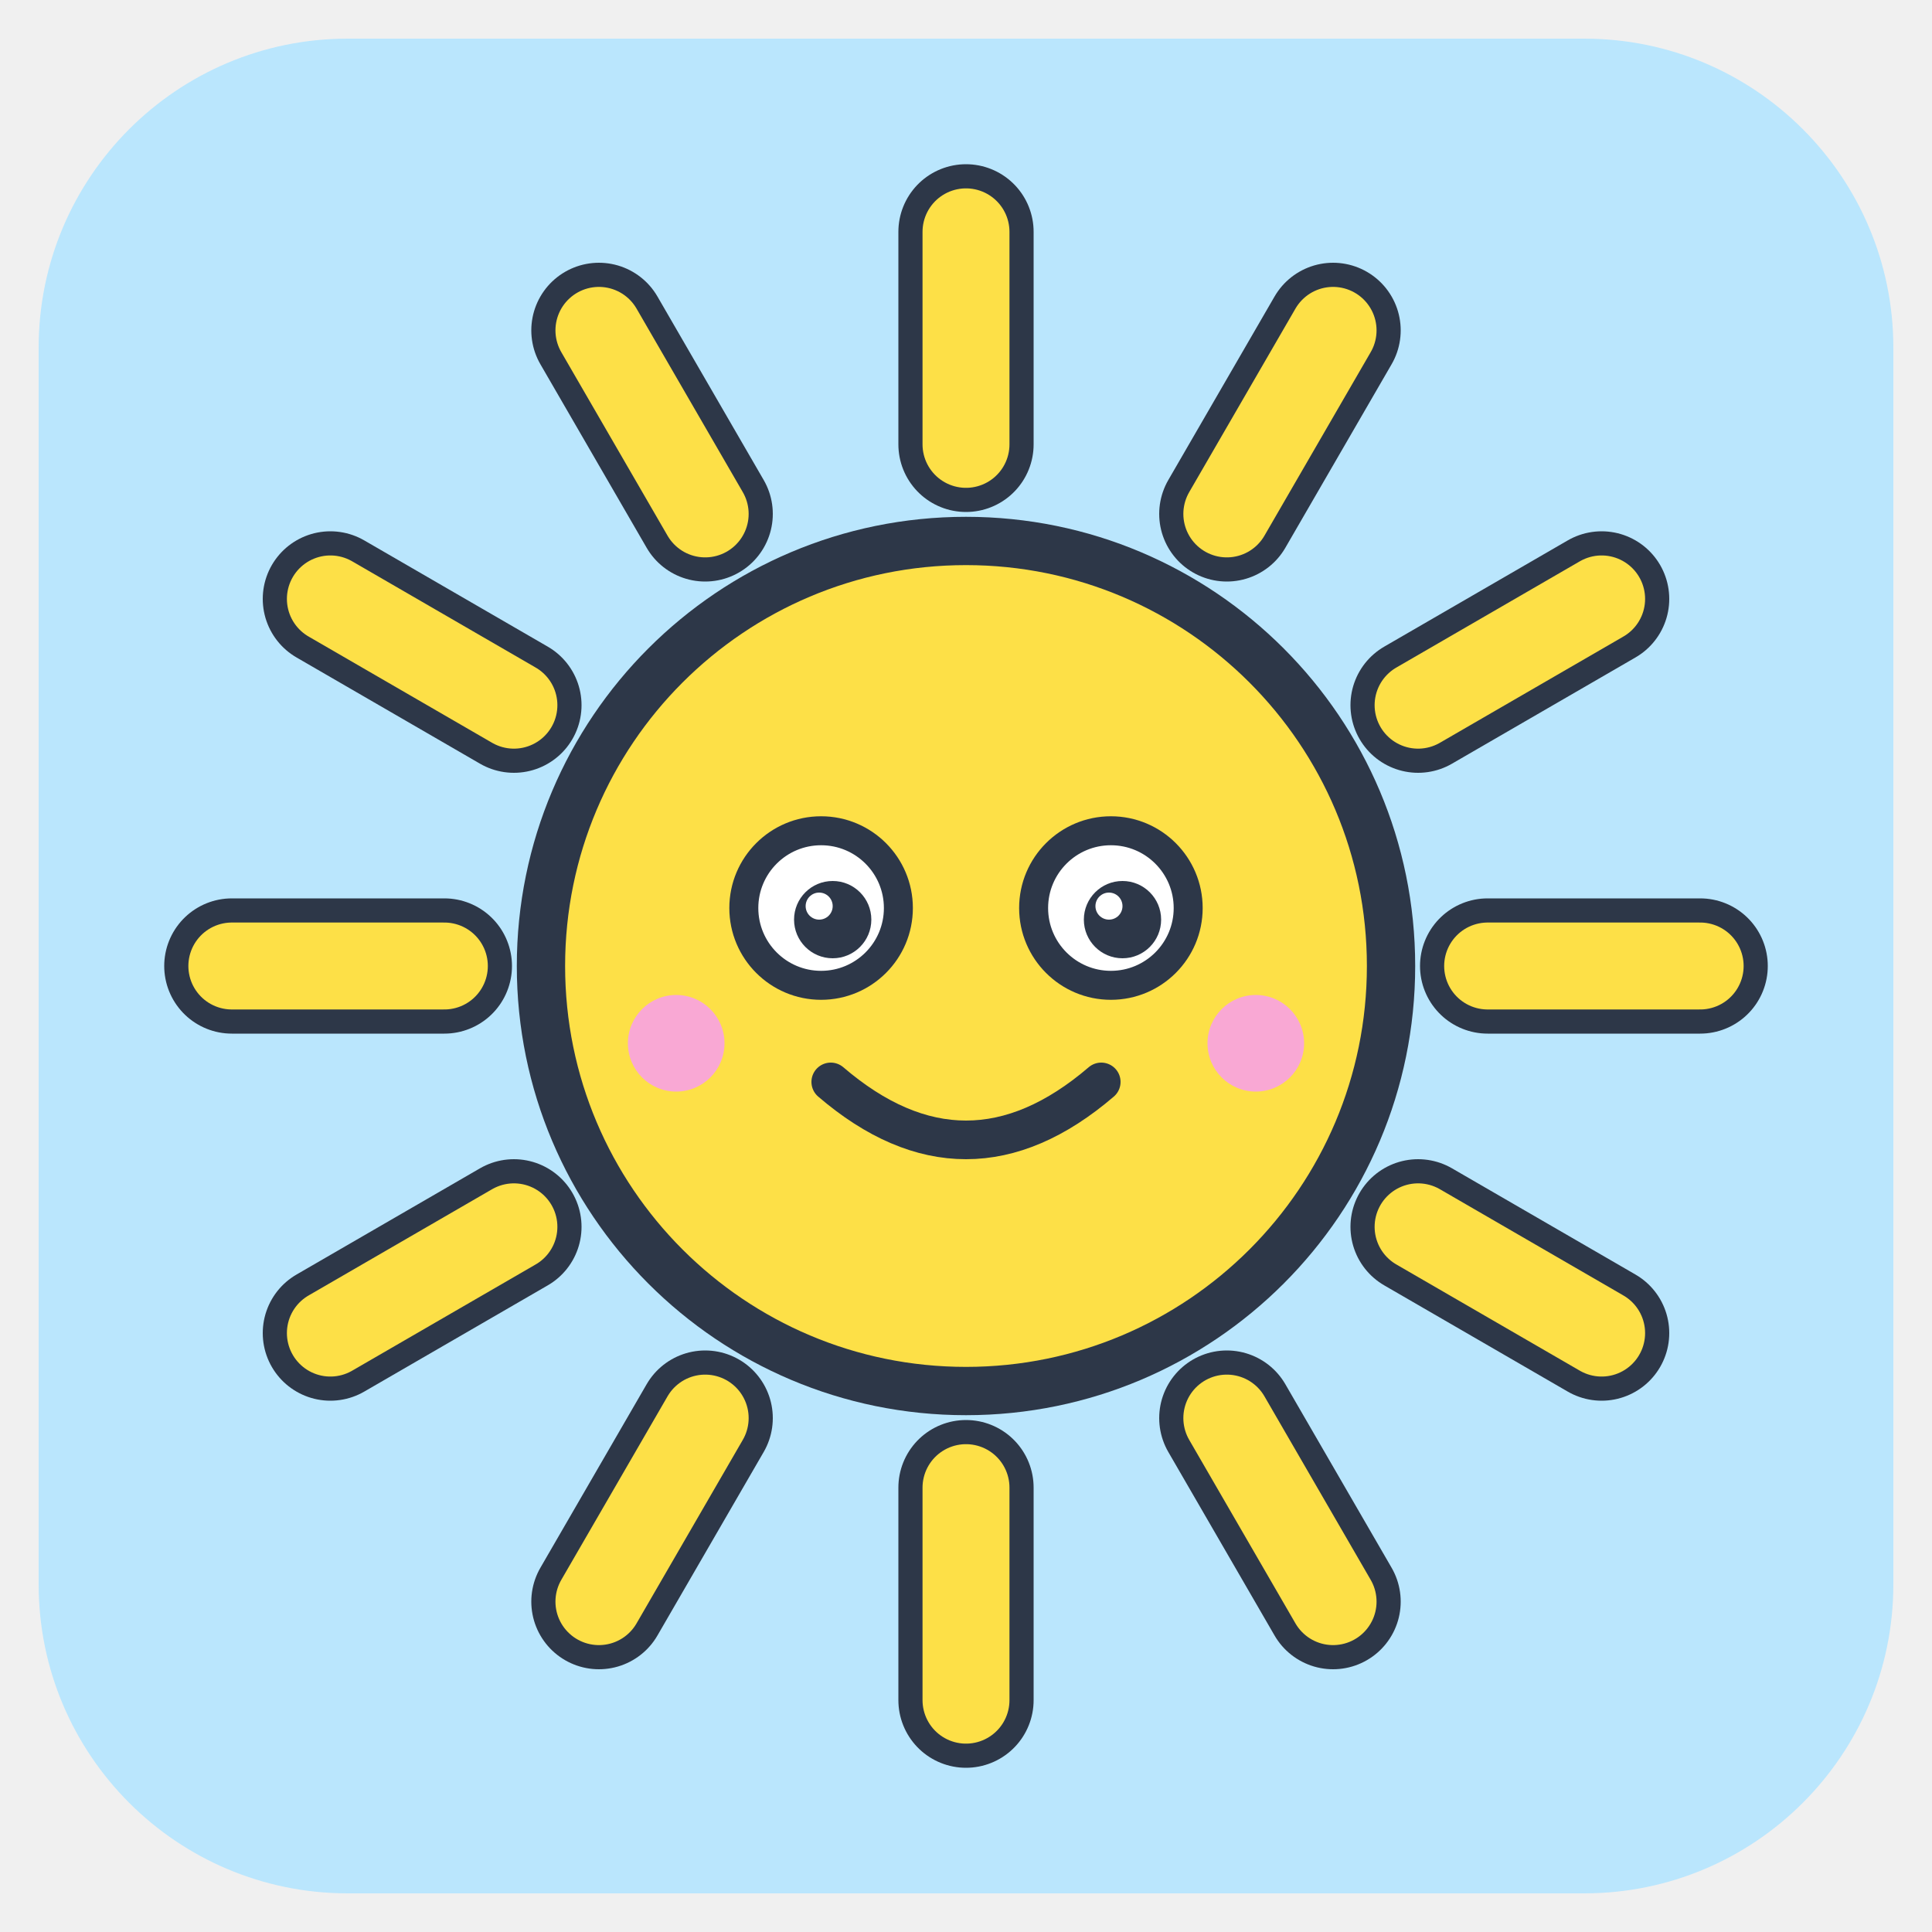
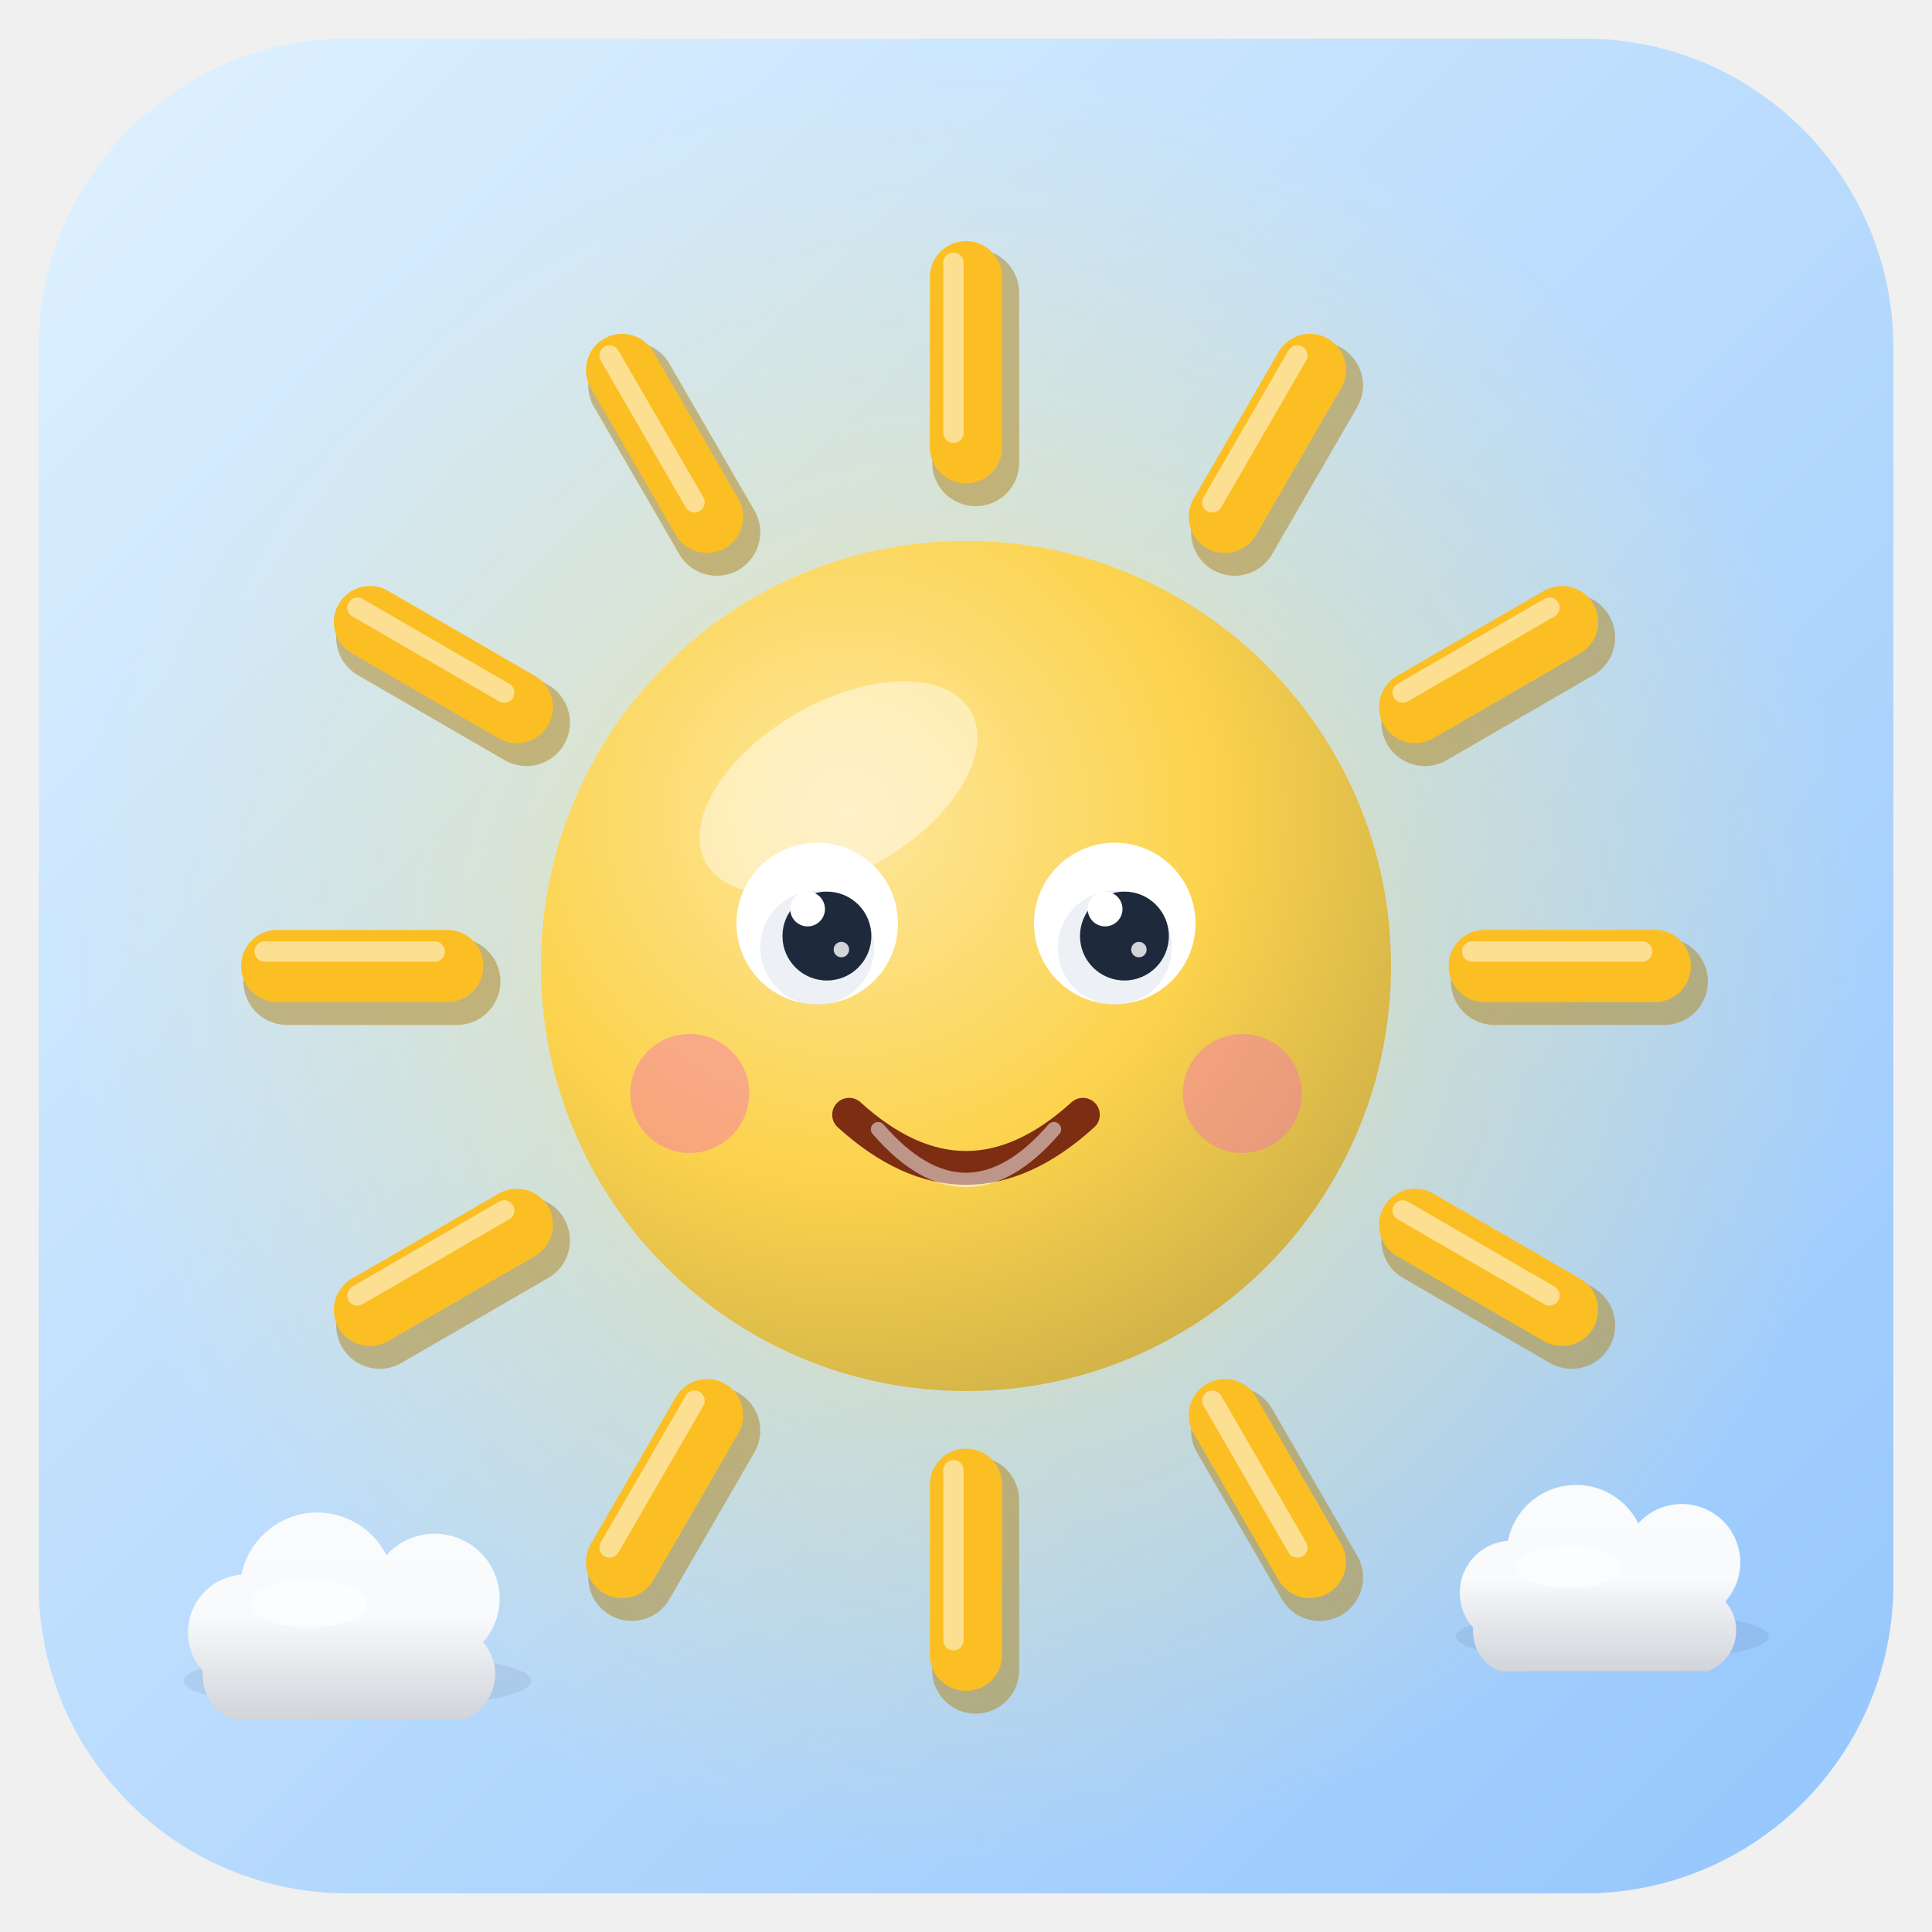
<svg xmlns="http://www.w3.org/2000/svg" viewBox="0 0 200 200" role="img" aria-label="שמשי">
-   <rect x="4" y="4" width="192" height="192" rx="32" fill="#BAE6FD" />
-   <g stroke="#2D3748" stroke-width="5" stroke-linejoin="round" stroke-linecap="round">
-     <path d="M154 100 L176 100" fill="none" stroke-width="14" />
-     <path d="M154 100 L176 100" fill="none" stroke="#FDE047" stroke-width="9" />
-     <path d="M146.8 127 L165.8 138" fill="none" stroke-width="14" />
-     <path d="M146.8 127 L165.8 138" fill="none" stroke="#FDE047" stroke-width="9" />
-     <path d="M127 146.8 L138 165.8" fill="none" stroke-width="14" />
-     <path d="M127 146.8 L138 165.8" fill="none" stroke="#FDE047" stroke-width="9" />
-     <path d="M100 154 L100 176" fill="none" stroke-width="14" />
-     <path d="M100 154 L100 176" fill="none" stroke="#FDE047" stroke-width="9" />
-     <path d="M73 146.8 L62 165.8" fill="none" stroke-width="14" />
-     <path d="M73 146.8 L62 165.8" fill="none" stroke="#FDE047" stroke-width="9" />
-     <path d="M53.2 127 L34.2 138" fill="none" stroke-width="14" />
-     <path d="M53.2 127 L34.2 138" fill="none" stroke="#FDE047" stroke-width="9" />
-     <path d="M46 100 L24 100" fill="none" stroke-width="14" />
-     <path d="M46 100 L24 100" fill="none" stroke="#FDE047" stroke-width="9" />
-     <path d="M53.2 73 L34.2 62" fill="none" stroke-width="14" />
-     <path d="M53.2 73 L34.2 62" fill="none" stroke="#FDE047" stroke-width="9" />
-     <path d="M73 53.2 L62 34.2" fill="none" stroke-width="14" />
-     <path d="M73 53.2 L62 34.2" fill="none" stroke="#FDE047" stroke-width="9" />
-     <path d="M100 46 L100 24" fill="none" stroke-width="14" />
-     <path d="M100 46 L100 24" fill="none" stroke="#FDE047" stroke-width="9" />
-     <path d="M127 53.2 L138 34.2" fill="none" stroke-width="14" />
-     <path d="M127 53.2 L138 34.2" fill="none" stroke="#FDE047" stroke-width="9" />
-     <path d="M146.8 73 L165.8 62" fill="none" stroke-width="14" />
-     <path d="M146.8 73 L165.8 62" fill="none" stroke="#FDE047" stroke-width="9" />
-     <circle cx="100" cy="100" r="44" fill="#FDE047" />
-     <circle cx="85" cy="94" r="8" fill="#fff" stroke-width="3" />
-     <circle cx="86.2" cy="95.2" r="4" fill="#2D3748" stroke="none" />
-     <circle cx="84.8" cy="93.8" r="1.4" fill="#fff" stroke="none" />
-     <circle cx="115" cy="94" r="8" fill="#fff" stroke-width="3" />
-     <circle cx="116.2" cy="95.2" r="4" fill="#2D3748" stroke="none" />
-     <circle cx="114.8" cy="93.8" r="1.4" fill="#fff" stroke="none" />
-     <path d="M86 112 Q100 124 114 112" fill="none" stroke-width="4" />
-     <circle cx="70" cy="108" r="5" fill="#F9A8D4" stroke="none" />
-     <circle cx="130" cy="108" r="5" fill="#F9A8D4" stroke="none" />
+   <defs>
+     <linearGradient id="sunny-rainy-word-g0" x1="0" y1="0" x2="1" y2="1">
+       <stop offset="0" stop-color="#E0F2FE" />
+       <stop offset="1" stop-color="#93C5FD" />
+     </linearGradient>
+     <radialGradient id="sunny-rainy-word-g1">
+       <stop offset="0" stop-color="#FDE68A" stop-opacity="0.9" />
+       <stop offset="0.5" stop-color="#FDE68A" stop-opacity="0.35" />
+       <stop offset="1" stop-color="#FDE68A" stop-opacity="0" />
+     </radialGradient>
+     <radialGradient id="sunny-rainy-word-g2" cx="0.36" cy="0.32" r="0.78">
+       <stop offset="0" stop-color="#fde79d" />
+       <stop offset=".55" stop-color="#FCD34D" />
+       <stop offset="1" stop-color="#cbae48" />
+     </radialGradient>
+     <linearGradient id="sunny-rainy-word-g3" x1="0" y1="0" x2="0" y2="1">
+       <stop offset="0" stop-color="#f9fbfd" />
+       <stop offset=".5" stop-color="#F8FAFC" />
+       <stop offset="1" stop-color="#d1d4d9" />
+     </linearGradient>
+   </defs>
+   <rect x="4" y="4" width="192" height="192" rx="32" fill="url(#sunny-rainy-word-g0)" />
+   <circle cx="100" cy="100" r="92.4" fill="url(#sunny-rainy-word-g1)" />
+   <path d="M153.7 100 L171.3 100" fill="none" stroke="#ae8b2b" stroke-width="9" stroke-linecap="round" stroke-linejoin="round" opacity=".55" transform="translate(1 1.6)" />
+   <path d="M153.7 100 L171.3 100" fill="none" stroke="#FBBF24" stroke-width="7.48" stroke-linecap="round" stroke-linejoin="round" />
+   <path d="M153.7 100 L171.3 100" fill="none" stroke="#fff" stroke-width="2.1" stroke-linecap="round" stroke-linejoin="round" opacity="0.5" transform="translate(-1.3 -1.5)" />
+   <path d="M146.5 126.8 L161.7 135.6" fill="none" stroke="#ae8b2b" stroke-width="9" stroke-linecap="round" stroke-linejoin="round" opacity=".55" transform="translate(1 1.6)" />
+   <path d="M146.5 126.8 L161.7 135.6" fill="none" stroke="#FBBF24" stroke-width="7.48" stroke-linecap="round" stroke-linejoin="round" />
+   <path d="M146.5 126.8 L161.7 135.6" fill="none" stroke="#fff" stroke-width="2.1" stroke-linecap="round" stroke-linejoin="round" opacity="0.5" transform="translate(-1.3 -1.5)" />
+   <path d="M126.8 146.5 L135.6 161.7" fill="none" stroke="#ae8b2b" stroke-width="9" stroke-linecap="round" stroke-linejoin="round" opacity=".55" transform="translate(1 1.6)" />
+   <path d="M126.8 146.5 L135.6 161.7" fill="none" stroke="#FBBF24" stroke-width="7.48" stroke-linecap="round" stroke-linejoin="round" />
+   <path d="M126.8 146.5 L135.6 161.7" fill="none" stroke="#fff" stroke-width="2.1" stroke-linecap="round" stroke-linejoin="round" opacity="0.5" transform="translate(-1.3 -1.5)" />
+   <path d="M100 153.7 L100 171.3" fill="none" stroke="#ae8b2b" stroke-width="9" stroke-linecap="round" stroke-linejoin="round" opacity=".55" transform="translate(1 1.6)" />
+   <path d="M100 153.7 L100 171.3" fill="none" stroke="#FBBF24" stroke-width="7.48" stroke-linecap="round" stroke-linejoin="round" />
+   <path d="M100 153.7 L100 171.3" fill="none" stroke="#fff" stroke-width="2.1" stroke-linecap="round" stroke-linejoin="round" opacity="0.5" transform="translate(-1.3 -1.5)" />
+   <path d="M73.2 146.5 L64.4 161.7" fill="none" stroke="#ae8b2b" stroke-width="9" stroke-linecap="round" stroke-linejoin="round" opacity=".55" transform="translate(1 1.6)" />
+   <path d="M73.2 146.5 L64.4 161.7" fill="none" stroke="#FBBF24" stroke-width="7.48" stroke-linecap="round" stroke-linejoin="round" />
+   <path d="M73.2 146.5 L64.4 161.7" fill="none" stroke="#fff" stroke-width="2.1" stroke-linecap="round" stroke-linejoin="round" opacity="0.5" transform="translate(-1.3 -1.5)" />
+   <path d="M53.5 126.8 L38.3 135.6" fill="none" stroke="#ae8b2b" stroke-width="9" stroke-linecap="round" stroke-linejoin="round" opacity=".55" transform="translate(1 1.6)" />
+   <path d="M53.5 126.8 L38.3 135.6" fill="none" stroke="#FBBF24" stroke-width="7.48" stroke-linecap="round" stroke-linejoin="round" />
+   <path d="M53.5 126.8 L38.3 135.6" fill="none" stroke="#fff" stroke-width="2.1" stroke-linecap="round" stroke-linejoin="round" opacity="0.5" transform="translate(-1.3 -1.5)" />
+   <path d="M46.3 100 L28.7 100" fill="none" stroke="#ae8b2b" stroke-width="9" stroke-linecap="round" stroke-linejoin="round" opacity=".55" transform="translate(1 1.6)" />
+   <path d="M46.3 100 L28.7 100" fill="none" stroke="#FBBF24" stroke-width="7.48" stroke-linecap="round" stroke-linejoin="round" />
+   <path d="M46.3 100 L28.7 100" fill="none" stroke="#fff" stroke-width="2.1" stroke-linecap="round" stroke-linejoin="round" opacity="0.5" transform="translate(-1.3 -1.5)" />
+   <path d="M53.5 73.2 L38.3 64.4" fill="none" stroke="#ae8b2b" stroke-width="9" stroke-linecap="round" stroke-linejoin="round" opacity=".55" transform="translate(1 1.6)" />
+   <path d="M53.5 73.2 L38.3 64.4" fill="none" stroke="#FBBF24" stroke-width="7.48" stroke-linecap="round" stroke-linejoin="round" />
+   <path d="M53.5 73.2 L38.3 64.4" fill="none" stroke="#fff" stroke-width="2.1" stroke-linecap="round" stroke-linejoin="round" opacity="0.5" transform="translate(-1.3 -1.5)" />
+   <path d="M73.2 53.5 L64.4 38.3" fill="none" stroke="#ae8b2b" stroke-width="9" stroke-linecap="round" stroke-linejoin="round" opacity=".55" transform="translate(1 1.6)" />
+   <path d="M73.2 53.5 L64.4 38.3" fill="none" stroke="#FBBF24" stroke-width="7.48" stroke-linecap="round" stroke-linejoin="round" />
+   <path d="M73.2 53.5 L64.4 38.3" fill="none" stroke="#fff" stroke-width="2.1" stroke-linecap="round" stroke-linejoin="round" opacity="0.5" transform="translate(-1.3 -1.5)" />
+   <path d="M100 46.3 L100 28.7" fill="none" stroke="#ae8b2b" stroke-width="9" stroke-linecap="round" stroke-linejoin="round" opacity=".55" transform="translate(1 1.6)" />
+   <path d="M100 46.3 L100 28.7" fill="none" stroke="#FBBF24" stroke-width="7.48" stroke-linecap="round" stroke-linejoin="round" />
+   <path d="M100 46.3 L100 28.7" fill="none" stroke="#fff" stroke-width="2.1" stroke-linecap="round" stroke-linejoin="round" opacity="0.5" transform="translate(-1.3 -1.5)" />
+   <path d="M126.8 53.5 L135.6 38.3" fill="none" stroke="#ae8b2b" stroke-width="9" stroke-linecap="round" stroke-linejoin="round" opacity=".55" transform="translate(1 1.6)" />
+   <path d="M126.8 53.5 L135.6 38.3" fill="none" stroke="#FBBF24" stroke-width="7.48" stroke-linecap="round" stroke-linejoin="round" />
+   <path d="M126.8 53.5 L135.6 38.3" fill="none" stroke="#fff" stroke-width="2.1" stroke-linecap="round" stroke-linejoin="round" opacity="0.5" transform="translate(-1.3 -1.5)" />
+   <path d="M146.5 73.2 L161.7 64.4" fill="none" stroke="#ae8b2b" stroke-width="9" stroke-linecap="round" stroke-linejoin="round" opacity=".55" transform="translate(1 1.6)" />
+   <path d="M146.5 73.2 L161.7 64.4" fill="none" stroke="#FBBF24" stroke-width="7.48" stroke-linecap="round" stroke-linejoin="round" />
+   <path d="M146.5 73.2 L161.7 64.4" fill="none" stroke="#fff" stroke-width="2.1" stroke-linecap="round" stroke-linejoin="round" opacity="0.5" transform="translate(-1.3 -1.5)" />
+   <circle cx="100" cy="100" r="44" fill="url(#sunny-rainy-word-g2)" />
+   <ellipse cx="86.8" cy="81.5" rx="15.8" ry="8.8" fill="#fff" opacity="0.45" transform="rotate(-30 86.8 81.5)" />
+   <circle cx="84.6" cy="95.6" r="8.36" fill="#fff" />
+   <circle cx="84.6" cy="98.1" r="5.9" fill="#CBD5E1" opacity=".35" />
+   <circle cx="85.6" cy="96.9" r="4.6" fill="#1E293B" />
+   <circle cx="83.6" cy="94.1" r="1.8" fill="#fff" />
+   <circle cx="87.1" cy="98.3" r="0.8" fill="#fff" opacity=".8" />
+   <circle cx="115.4" cy="95.6" r="8.36" fill="#fff" />
+   <circle cx="115.4" cy="98.1" r="5.9" fill="#CBD5E1" opacity=".35" />
+   <circle cx="116.4" cy="96.9" r="4.6" fill="#1E293B" />
+   <circle cx="114.4" cy="94.1" r="1.8" fill="#fff" />
+   <circle cx="117.9" cy="98.3" r="0.8" fill="#fff" opacity=".8" />
+   <circle cx="71.4" cy="113.2" r="6.16" fill="#F472B6" opacity=".45" />
+   <circle cx="128.6" cy="113.2" r="6.16" fill="#F472B6" opacity=".45" />
+   <path d="M87.9 115.4 Q100 126.4 112.1 115.4" fill="none" stroke="#7C2D12" stroke-width="3.5" stroke-linecap="round" stroke-linejoin="round" />
+   <path d="M90.9 116.9 Q100 127.4 109.1 116.9" fill="none" stroke="#fff" stroke-width="1.5" stroke-linecap="round" stroke-linejoin="round" opacity="0.5" />
+   <g transform="translate(36 168) scale(0.5)">
+     <ellipse cx="2" cy="12" rx="36" ry="6" fill="#1E293B" opacity=".08" />
+     <path d="M-30 10 A12 12 0 0 1 -22 -10 A16 16 0 0 1 8 -14 A13 13 0 0 1 28 4 A10 10 0 0 1 24 20 L-24 20 A10 10 0 0 1 -30 10Z" fill="url(#sunny-rainy-word-g3)" />
+     <ellipse cx="-8" cy="-4" rx="12" ry="5" fill="#fff" opacity=".6" />
+   </g>
+   <g transform="translate(166 164) scale(0.45)">
+     <ellipse cx="2" cy="12" rx="36" ry="6" fill="#1E293B" opacity=".08" />
+     <path d="M-30 10 A12 12 0 0 1 -22 -10 A16 16 0 0 1 8 -14 A13 13 0 0 1 28 4 A10 10 0 0 1 24 20 L-24 20 A10 10 0 0 1 -30 10Z" fill="url(#sunny-rainy-word-g3)" />
+     <ellipse cx="-8" cy="-4" rx="12" ry="5" fill="#fff" opacity=".6" />
  </g>
</svg>
